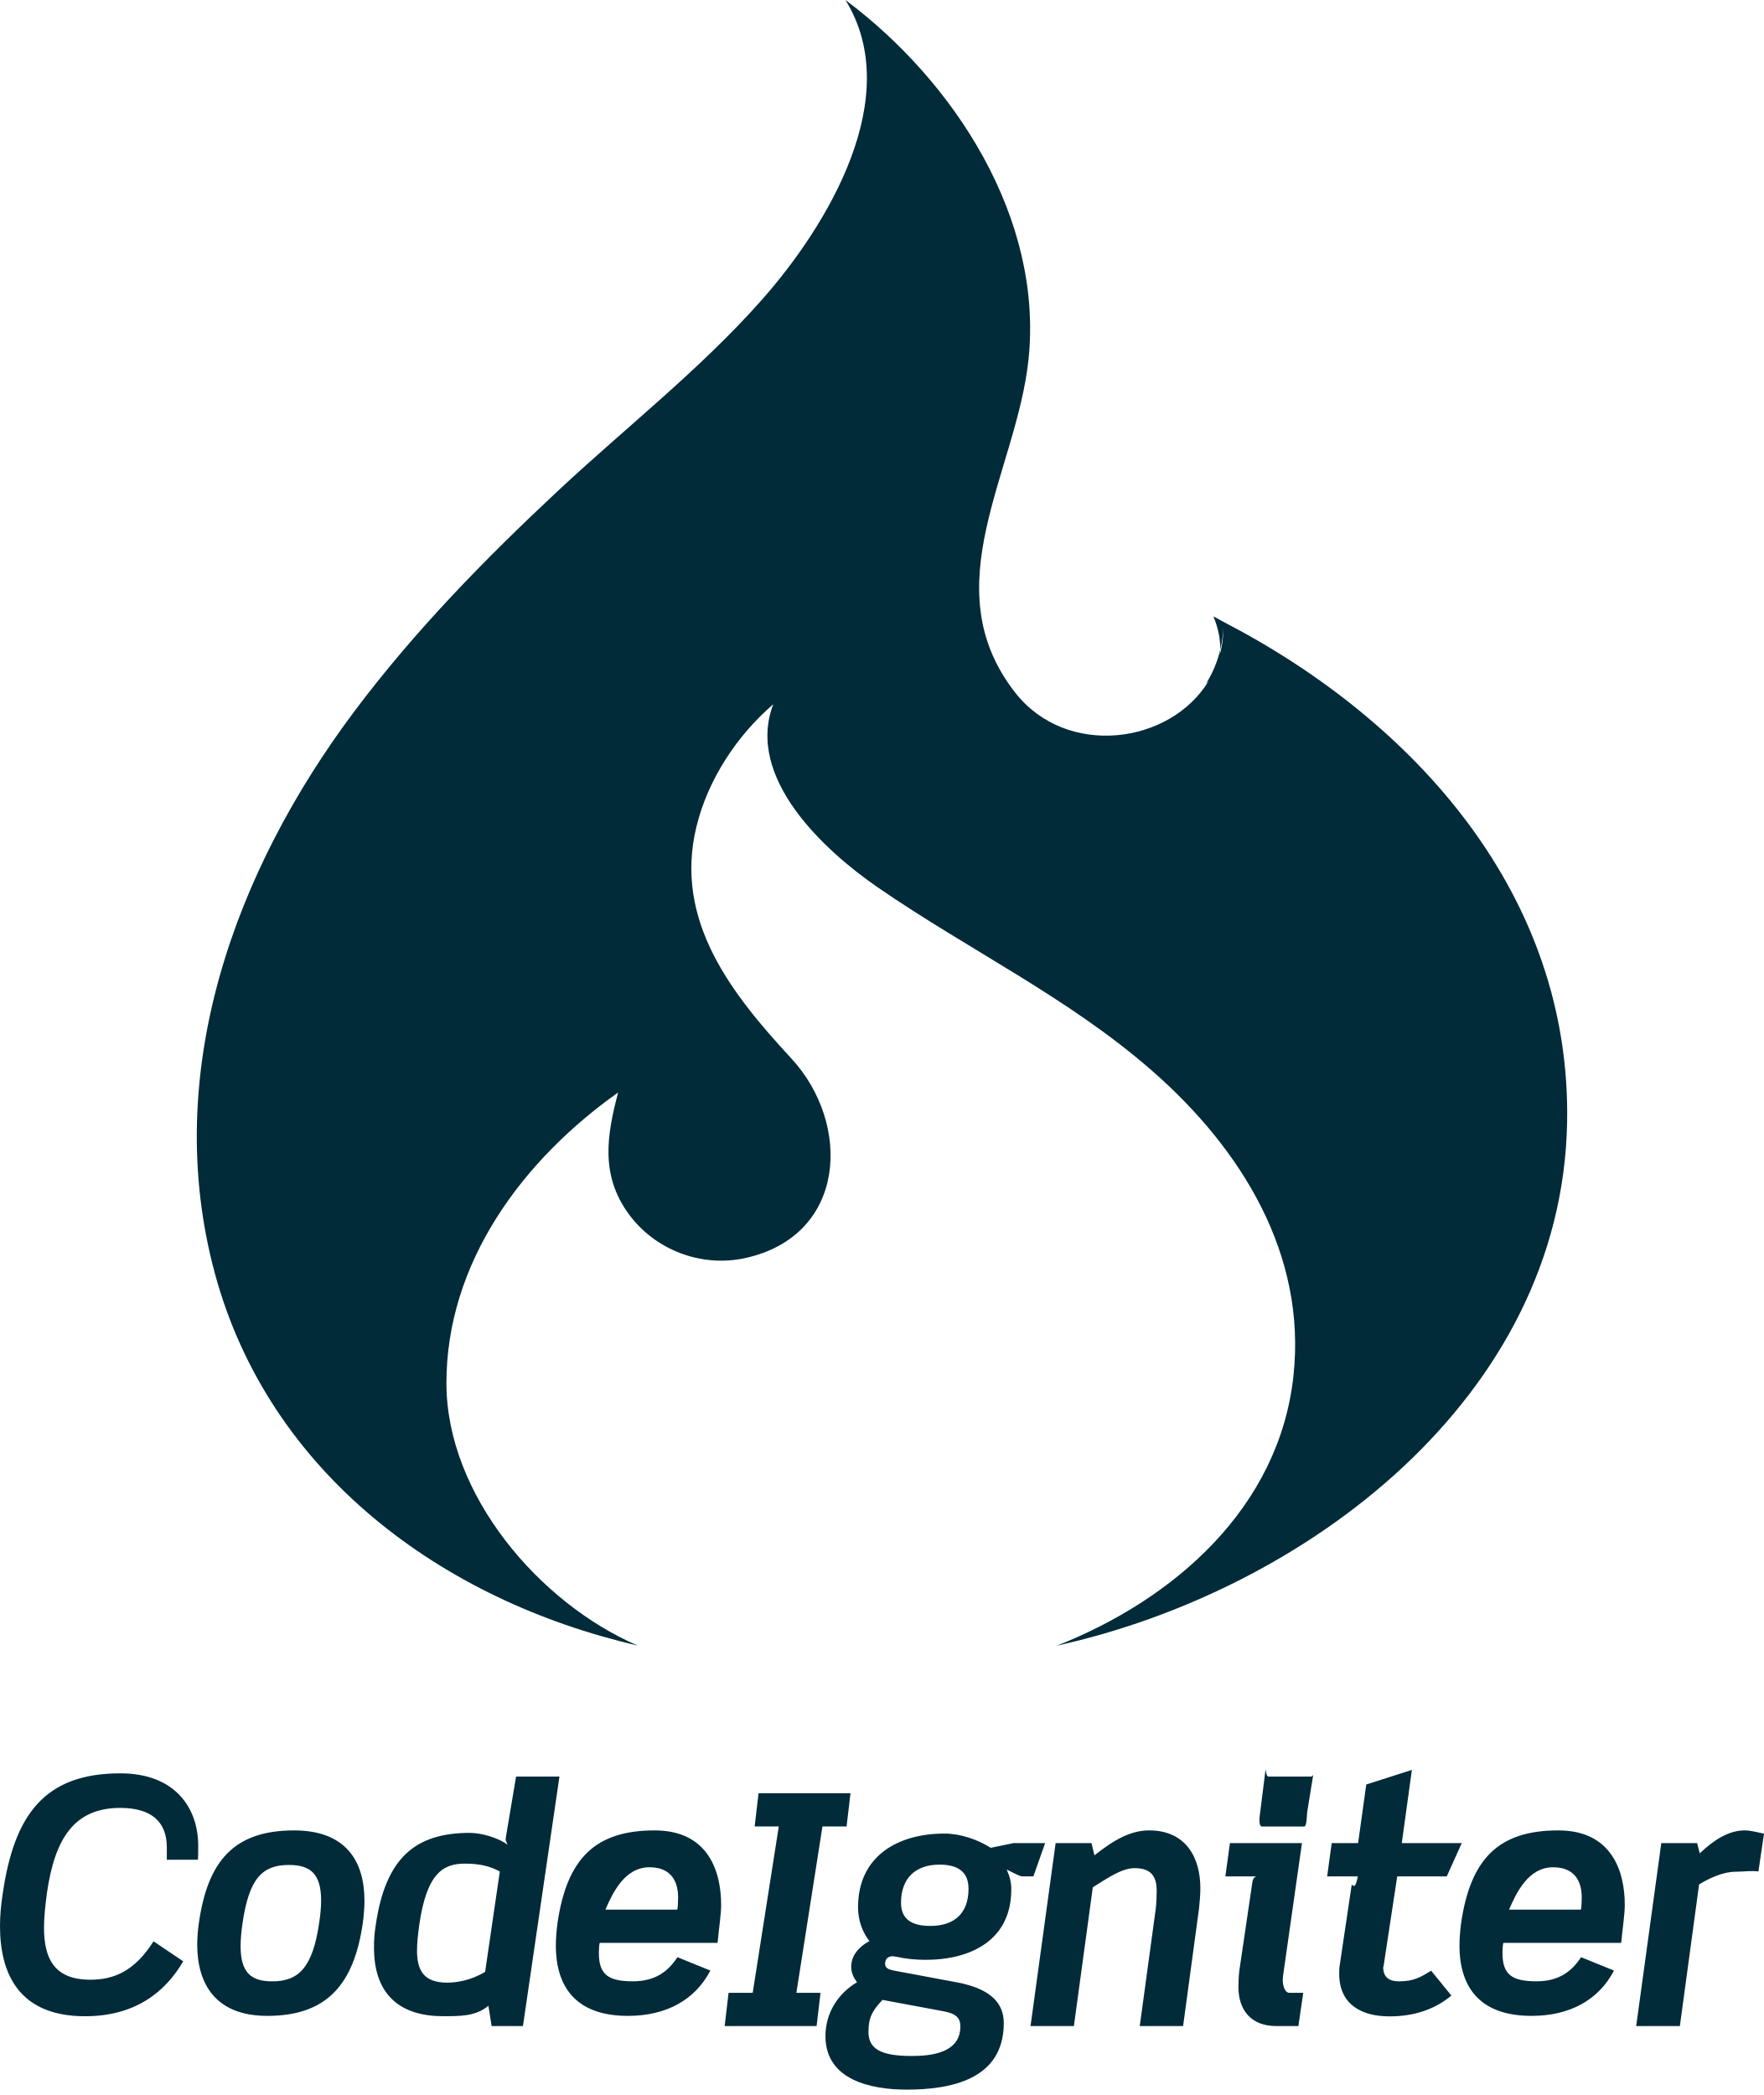
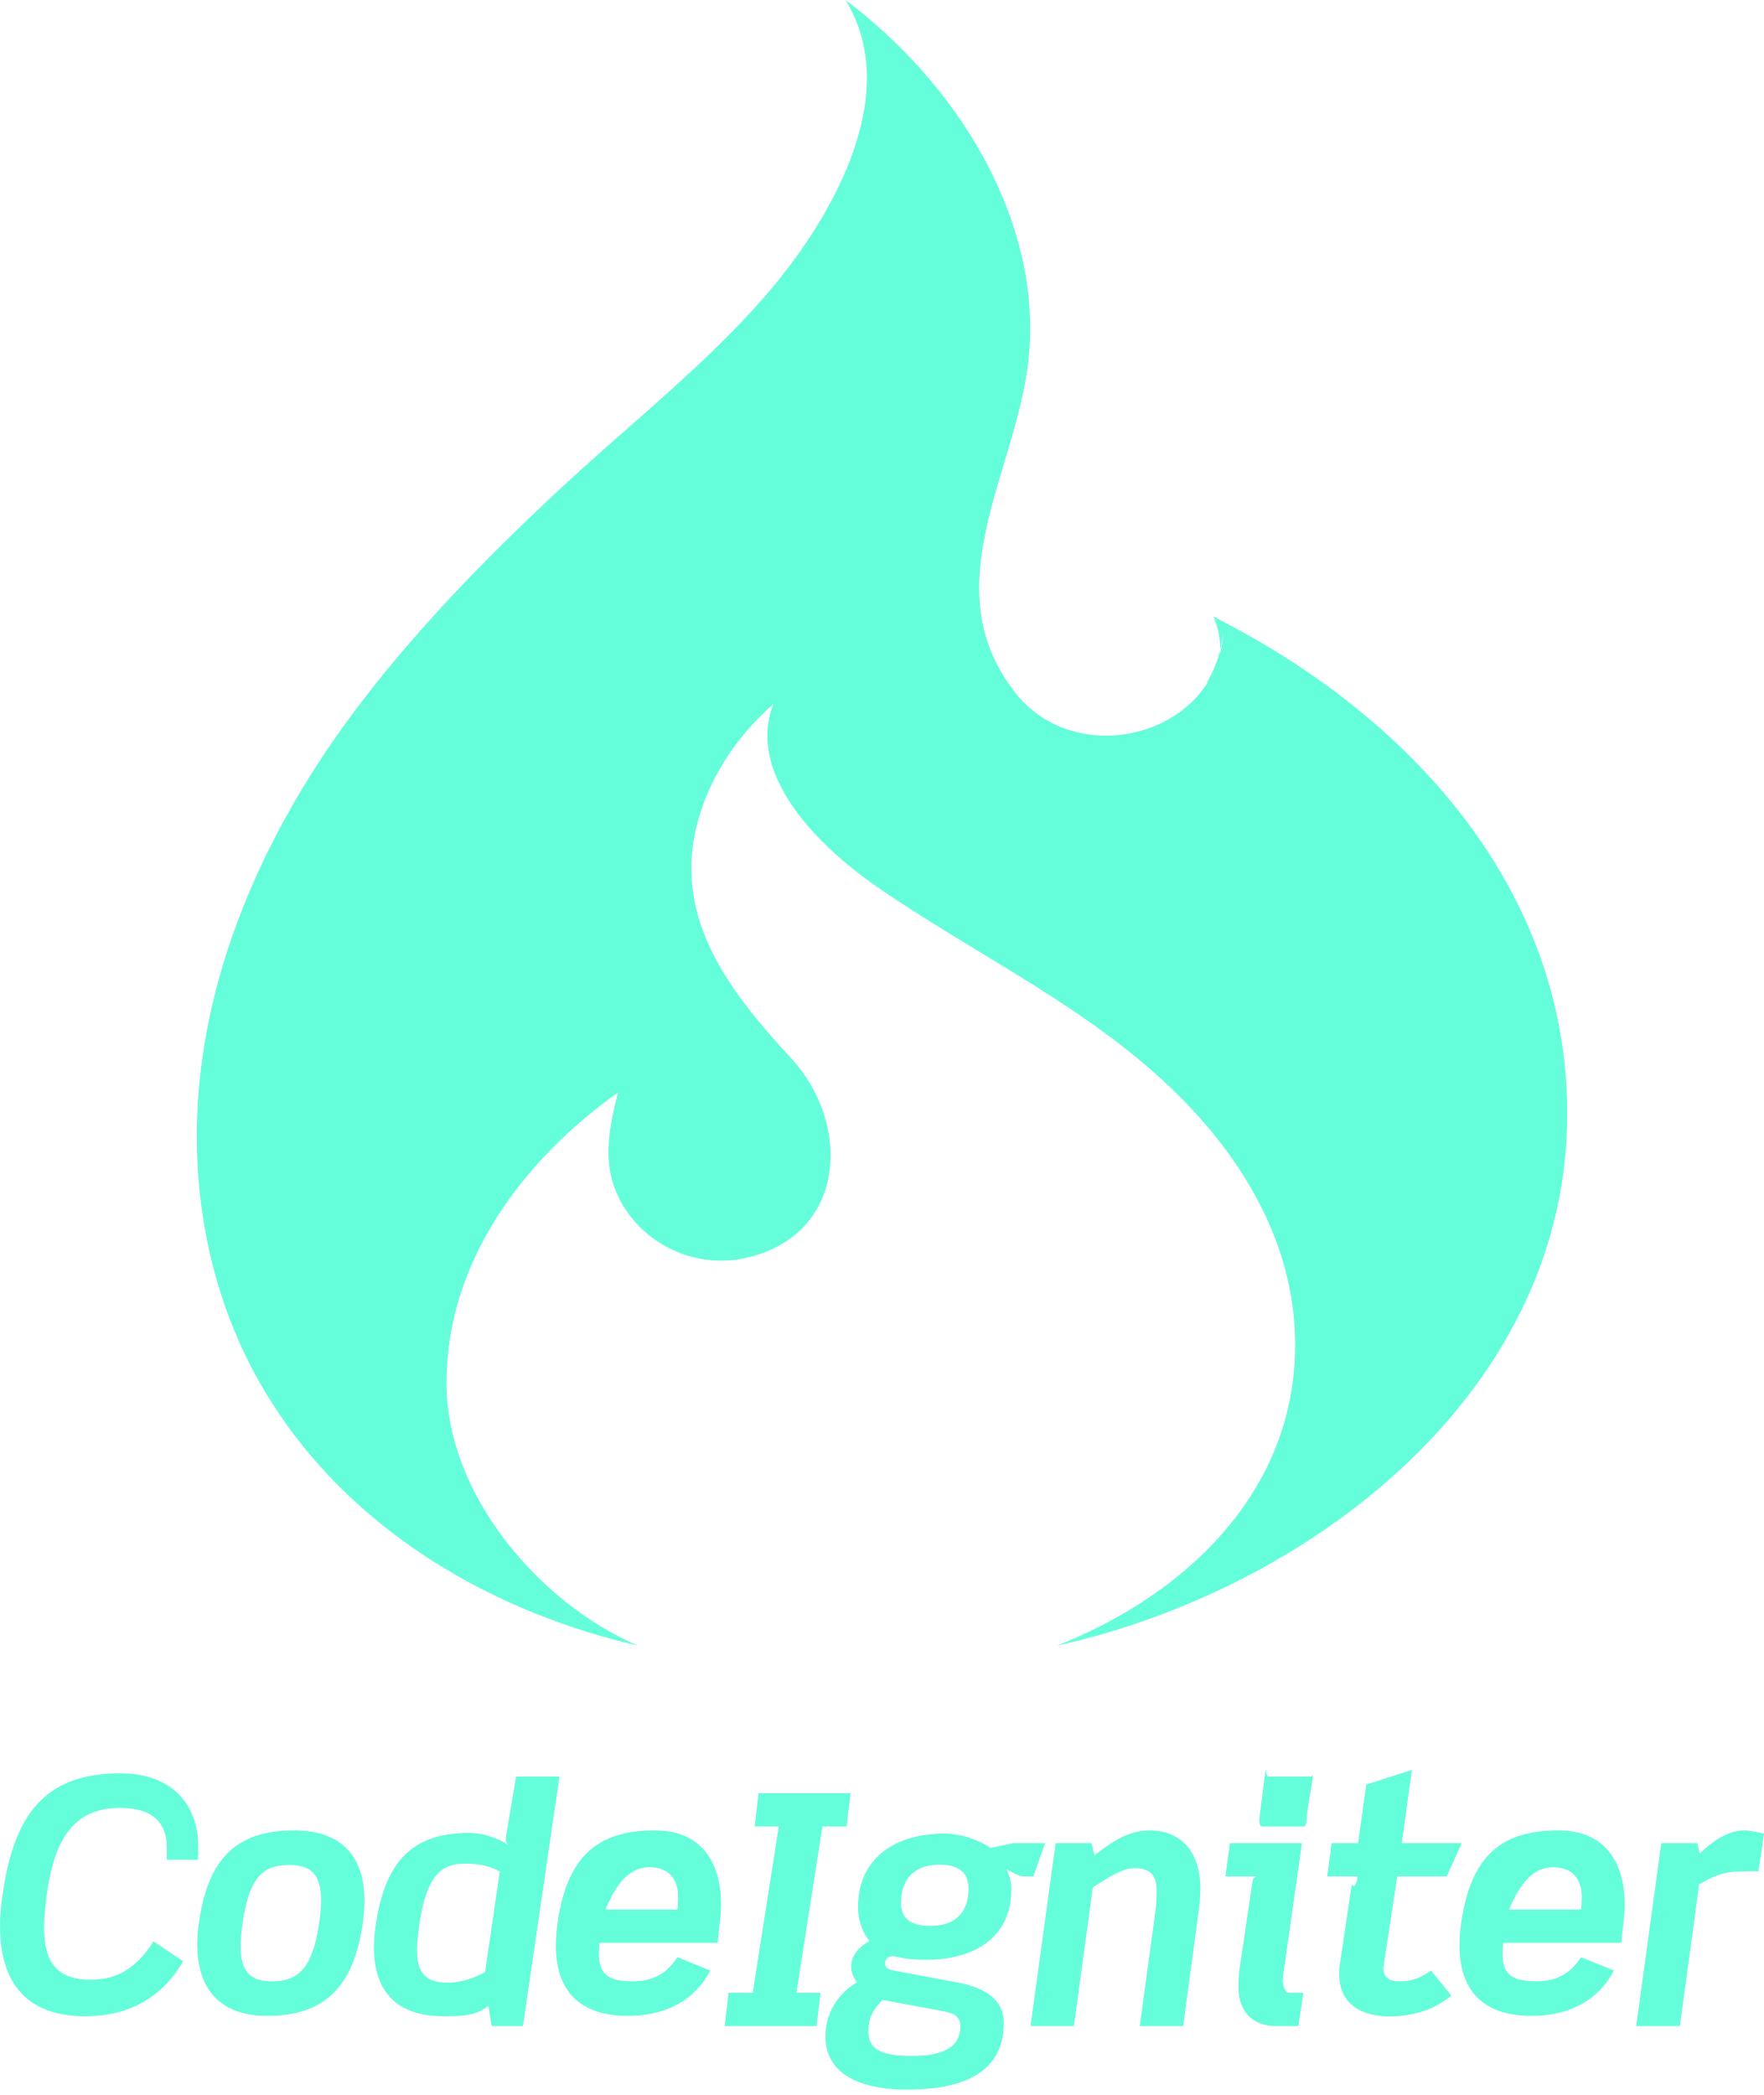
<svg xmlns="http://www.w3.org/2000/svg" width="2105" height="2500" viewBox="0 0 256 304" preserveAspectRatio="xMinYMin meet">
-   <path d="M13.104 287.306c-5.204 0-6.717-3.03-6.717-7.57 0-1.513.19-3.22.424-5.018 1.14-7.851 3.923-12.343 10.64-12.343 4.543 0 6.758 2.032 6.758 5.722v1.799h4.507c.05 0 .05-1.656.05-2.033 0-5.392-3.265-10.506-11.308-10.506-10.929 0-15.423 5.937-17.079 17.576-.237 1.562-.379 3.02-.379 4.576 0 6.86 2.699 13.1 12.349 13.1 7.332 0 11.687-3.575 14.24-7.975l-4.306-2.9c-2.79 4.401-5.82 5.572-9.179 5.572zm29.57-21.668c-8.754 0-12.536 4.492-13.813 13.432a23.325 23.325 0 0 0-.24 3.124c0 5.77 2.697 10.362 10.17 10.362 8.754 0 12.587-4.685 13.864-13.486.142-1.134.237-2.175.237-3.215.002-5.865-2.788-10.217-10.218-10.217zm3.643 13.435c-.947 6.483-2.979 8.47-6.814 8.47-3.073 0-4.586-1.278-4.586-5.11 0-.947.096-2.081.284-3.36.947-6.433 2.839-8.42 6.718-8.42 3.123 0 4.682 1.277 4.682 5.156 0 .946-.096 2.035-.284 3.264zm28.58-21.246l-1.465 8.685c-.094.755-.046.504.24 1.214-1.372-1.04-3.834-1.728-5.49-1.728-7.854 0-12.252 3.555-13.67 13.49a19.414 19.414 0 0 0-.237 3.171c0 7.241 4.257 9.94 9.98 9.94 2.416 0 4.78.05 6.623-1.509l.471 2.943h4.543l5.298-36.206h-6.293zm-4.494 28.342c-2.127 1.274-4.207 1.562-5.484 1.562-3.454 0-4.4-1.799-4.4-4.683 0-1.089.142-2.363.333-3.739 1.086-7.521 3.5-8.848 6.623-8.848 2.032 0 3.592.333 5.062 1.139l-2.134 14.569zm24.603-20.531c-8.66 0-12.725 4.113-14.099 13.432-.144 1.137-.239 2.226-.239 3.266 0 6.387 3.266 10.22 10.454 10.22 5.583 0 9.75-2.32 11.972-6.578l-4.779-1.94c-1.37 2.08-3.215 3.5-6.48 3.5-3.5 0-4.92-.942-4.92-4.065 0-.616.048-1.511.143-1.511h17.076c.24-2.414.52-4.12.52-5.535 0-4.728-1.796-10.79-9.648-10.79zm3.263 11.499H87.861c1.043-2.414 2.79-6.15 6.387-6.15 2.79 0 4.164 1.631 4.164 4.422-.003.473-.046 1.728-.143 1.728zm24.591-12.069l.567-4.827h-13.343l-.565 4.827h3.5l-3.782 24.137h-3.505l-.564 4.828h13.34l.57-4.828h-3.503l3.783-24.137h3.502zm27.11 7.241l1.705-4.827h-4.589l-3.309.683c-1.846-1.18-4.354-2.066-6.717-2.066-6.768 0-12.537 3.268-12.537 10.697 0 2.084.756 3.766 1.653 4.903-1.416.755-2.647 2.02-2.647 3.726 0 .756.282 1.53.852 2.238-2.841 1.706-4.586 4.533-4.586 7.842 0 6.39 6.669 7.753 11.778 7.753 6.433 0 14.099-1.47 14.099-9.655 0-2.79-1.75-4.97-6.812-5.916l-9.13-1.706c-1.04-.191-1.277-.522-1.277-.995 0-.71.43-1.086 1.136-1.086l.616.094c1.23.283 2.65.427 4.115.427 6.578 0 12.443-2.84 12.443-10.22 0-1.042-.188-1.747-.661-2.884.803.38 1.846.995 2.268.995h1.6v-.003zm-13.007 19.583c1.796.333 2.41.994 2.41 2.177 0 3.833-4.116 4.306-7.095 4.306-4.542 0-6.244-1.086-6.244-3.502 0-2.13.613-3.121 2.035-4.637l8.894 1.656zM135.02 279.5c-2.744 0-4.258-.992-4.258-3.36 0-3.5 2.035-5.535 5.583-5.535 2.839 0 4.212 1.183 4.212 3.498 0 3.502-1.989 5.397-5.537 5.397zm31.757-13.862c-2.65 0-5.013 1.3-7.948 3.616l-.425-1.772h-5.206l-3.642 26.55h6.292l2.745-20.134c1.846-1.135 4.115-2.783 6.055-2.783 2.364 0 3.218 1.141 3.218 3.316 0 .521-.05 2.064-.145 2.631l-2.315 16.97h6.293l2.315-17.108c.096-.8.19-2.119.19-2.874.003-4.5-2.129-8.412-7.427-8.412zm19.38 21.743l.048-.65 2.742-19.249h-10.456l-.659 4.827h4.586c-.379 0-.615.423-.661.804l-1.893 12.82c-.094.617-.14 1.901-.14 2.418 0 3.311 1.796 5.682 5.484 5.682h3.218l.71-4.828h-2.033c-.712 0-.946-1.257-.946-1.824zm4.067-29.554h-6.15c-.379 0-.379-1.393-.425-.92l-.854 6.802c-.049.428-.049 1.36.33 1.36h6.153c.379 0 .379-1.654.425-2.084l.854-5.25c.048-.473.048.092-.333.092zm12.831 29.715c-1.559 0-2.317-.663-2.317-2.08l.048-.097 1.987-13.056h7.19l2.175-4.827h-8.704l1.465-10.623-6.62 2.117-1.185 8.506h-3.831l-.661 4.827h4.446c-.425 2.414-.852.848-.898 1.323l-1.704 11.448c-.094.522-.094.9-.094 1.371 0 4.495 3.311 6.177 7.289 6.177 3.688 0 6.669-1.077 8.989-3.02l-2.935-3.61c-1.47.897-2.462 1.544-4.64 1.544zm23.087-21.904c-8.657 0-12.725 4.113-14.098 13.432-.142 1.137-.237 2.226-.237 3.266 0 6.387 3.264 10.22 10.454 10.22 5.583 0 9.75-2.32 11.97-6.578l-4.777-1.94c-1.37 2.08-3.217 3.5-6.483 3.5-3.498 0-4.92-.942-4.92-4.065 0-.616.051-1.511.146-1.511h17.077c.236-2.414.52-4.12.52-5.535 0-4.728-1.797-10.79-9.652-10.79zm3.266 11.499H219c1.04-2.414 2.788-6.15 6.387-6.15 2.79 0 4.164 1.631 4.164 4.422-.003.473-.049 1.728-.143 1.728zm23.797-11.5c-2.271 0-4.4 1.302-6.53 3.332l-.378-1.487h-5.202l-3.644 26.55h6.34l2.79-20.56c1.657-.991 3.549-1.838 5.347-1.838 1.137 0 2.223-.181 3.263-.04l.809-5.485c-.951-.189-1.897-.471-2.795-.471zM92.54 238.81c-14.32-6.19-27.72-21.922-27.752-38.019-.039-17.55 11.083-32.45 24.916-42.242-1.663 6.283-2.57 12.03 1.55 17.65 3.83 5.225 10.538 7.764 16.872 6.386 14.8-3.24 15.479-19.51 6.705-28.989-8.675-9.387-17.067-19.99-13.765-33.603 1.653-6.824 5.843-13.216 11.151-17.785-4.08 10.722 7.514 21.296 15.153 26.563 13.251 9.138 27.79 16.044 39.974 26.756 12.816 11.258 22.28 26.48 20.369 44.135-2.071 19.136-17.277 32.445-34.333 39.164 36.042-7.955 73.283-35.928 74.046-75.9.632-32.885-21.927-58.193-49.872-72.682l-1.46-.797c.767 1.861 1.018 3.444.989 4.861.25-1.045.42-2.119.468-3.227a15.728 15.728 0 0 1-.512 3.9l.044-.673a16.383 16.383 0 0 1-2.069 4.931l.41-.441c-5.575 9.247-20.668 11.255-28.124 1.68-11.986-15.402.251-32.008 1.963-48.318 2.143-20.441-10.676-40.285-26.57-52.16 8.754 14.161-2.779 32.896-12.006 43.37C101.74 53.523 90.859 62 80.982 71.225c-10.61 9.908-20.81 20.345-29.531 31.974-17.442 23.276-28.12 52.55-20.273 81.588 7.842 29.018 32.978 47.49 61.363 54.022z" fill="#022b3aff" />
+   <path d="M13.104 287.306c-5.204 0-6.717-3.03-6.717-7.57 0-1.513.19-3.22.424-5.018 1.14-7.851 3.923-12.343 10.64-12.343 4.543 0 6.758 2.032 6.758 5.722v1.799h4.507c.05 0 .05-1.656.05-2.033 0-5.392-3.265-10.506-11.308-10.506-10.929 0-15.423 5.937-17.079 17.576-.237 1.562-.379 3.02-.379 4.576 0 6.86 2.699 13.1 12.349 13.1 7.332 0 11.687-3.575 14.24-7.975l-4.306-2.9c-2.79 4.401-5.82 5.572-9.179 5.572zm29.57-21.668c-8.754 0-12.536 4.492-13.813 13.432a23.325 23.325 0 0 0-.24 3.124c0 5.77 2.697 10.362 10.17 10.362 8.754 0 12.587-4.685 13.864-13.486.142-1.134.237-2.175.237-3.215.002-5.865-2.788-10.217-10.218-10.217zm3.643 13.435c-.947 6.483-2.979 8.47-6.814 8.47-3.073 0-4.586-1.278-4.586-5.11 0-.947.096-2.081.284-3.36.947-6.433 2.839-8.42 6.718-8.42 3.123 0 4.682 1.277 4.682 5.156 0 .946-.096 2.035-.284 3.264zm28.58-21.246l-1.465 8.685c-.094.755-.046.504.24 1.214-1.372-1.04-3.834-1.728-5.49-1.728-7.854 0-12.252 3.555-13.67 13.49a19.414 19.414 0 0 0-.237 3.171c0 7.241 4.257 9.94 9.98 9.94 2.416 0 4.78.05 6.623-1.509l.471 2.943h4.543l5.298-36.206h-6.293zm-4.494 28.342c-2.127 1.274-4.207 1.562-5.484 1.562-3.454 0-4.4-1.799-4.4-4.683 0-1.089.142-2.363.333-3.739 1.086-7.521 3.5-8.848 6.623-8.848 2.032 0 3.592.333 5.062 1.139l-2.134 14.569zm24.603-20.531c-8.66 0-12.725 4.113-14.099 13.432-.144 1.137-.239 2.226-.239 3.266 0 6.387 3.266 10.22 10.454 10.22 5.583 0 9.75-2.32 11.972-6.578l-4.779-1.94c-1.37 2.08-3.215 3.5-6.48 3.5-3.5 0-4.92-.942-4.92-4.065 0-.616.048-1.511.143-1.511h17.076c.24-2.414.52-4.12.52-5.535 0-4.728-1.796-10.79-9.648-10.79zm3.263 11.499H87.861c1.043-2.414 2.79-6.15 6.387-6.15 2.79 0 4.164 1.631 4.164 4.422-.003.473-.046 1.728-.143 1.728zm24.591-12.069l.567-4.827h-13.343l-.565 4.827h3.5l-3.782 24.137h-3.505l-.564 4.828h13.34l.57-4.828h-3.503l3.783-24.137h3.502zm27.11 7.241l1.705-4.827h-4.589l-3.309.683c-1.846-1.18-4.354-2.066-6.717-2.066-6.768 0-12.537 3.268-12.537 10.697 0 2.084.756 3.766 1.653 4.903-1.416.755-2.647 2.02-2.647 3.726 0 .756.282 1.53.852 2.238-2.841 1.706-4.586 4.533-4.586 7.842 0 6.39 6.669 7.753 11.778 7.753 6.433 0 14.099-1.47 14.099-9.655 0-2.79-1.75-4.97-6.812-5.916l-9.13-1.706c-1.04-.191-1.277-.522-1.277-.995 0-.71.43-1.086 1.136-1.086l.616.094c1.23.283 2.65.427 4.115.427 6.578 0 12.443-2.84 12.443-10.22 0-1.042-.188-1.747-.661-2.884.803.38 1.846.995 2.268.995h1.6v-.003zm-13.007 19.583c1.796.333 2.41.994 2.41 2.177 0 3.833-4.116 4.306-7.095 4.306-4.542 0-6.244-1.086-6.244-3.502 0-2.13.613-3.121 2.035-4.637l8.894 1.656zM135.02 279.5c-2.744 0-4.258-.992-4.258-3.36 0-3.5 2.035-5.535 5.583-5.535 2.839 0 4.212 1.183 4.212 3.498 0 3.502-1.989 5.397-5.537 5.397zm31.757-13.862c-2.65 0-5.013 1.3-7.948 3.616l-.425-1.772h-5.206l-3.642 26.55h6.292l2.745-20.134c1.846-1.135 4.115-2.783 6.055-2.783 2.364 0 3.218 1.141 3.218 3.316 0 .521-.05 2.064-.145 2.631l-2.315 16.97h6.293l2.315-17.108c.096-.8.19-2.119.19-2.874.003-4.5-2.129-8.412-7.427-8.412zm19.38 21.743l.048-.65 2.742-19.249h-10.456l-.659 4.827h4.586c-.379 0-.615.423-.661.804l-1.893 12.82c-.094.617-.14 1.901-.14 2.418 0 3.311 1.796 5.682 5.484 5.682h3.218l.71-4.828h-2.033c-.712 0-.946-1.257-.946-1.824zm4.067-29.554h-6.15c-.379 0-.379-1.393-.425-.92l-.854 6.802c-.049.428-.049 1.36.33 1.36h6.153c.379 0 .379-1.654.425-2.084l.854-5.25c.048-.473.048.092-.333.092zm12.831 29.715c-1.559 0-2.317-.663-2.317-2.08l.048-.097 1.987-13.056h7.19l2.175-4.827h-8.704l1.465-10.623-6.62 2.117-1.185 8.506h-3.831l-.661 4.827h4.446c-.425 2.414-.852.848-.898 1.323l-1.704 11.448c-.094.522-.094.9-.094 1.371 0 4.495 3.311 6.177 7.289 6.177 3.688 0 6.669-1.077 8.989-3.02l-2.935-3.61c-1.47.897-2.462 1.544-4.64 1.544zm23.087-21.904c-8.657 0-12.725 4.113-14.098 13.432-.142 1.137-.237 2.226-.237 3.266 0 6.387 3.264 10.22 10.454 10.22 5.583 0 9.75-2.32 11.97-6.578l-4.777-1.94c-1.37 2.08-3.217 3.5-6.483 3.5-3.498 0-4.92-.942-4.92-4.065 0-.616.051-1.511.146-1.511h17.077c.236-2.414.52-4.12.52-5.535 0-4.728-1.797-10.79-9.652-10.79zm3.266 11.499H219c1.04-2.414 2.788-6.15 6.387-6.15 2.79 0 4.164 1.631 4.164 4.422-.003.473-.049 1.728-.143 1.728zm23.797-11.5c-2.271 0-4.4 1.302-6.53 3.332l-.378-1.487h-5.202l-3.644 26.55h6.34l2.79-20.56c1.657-.991 3.549-1.838 5.347-1.838 1.137 0 2.223-.181 3.263-.04l.809-5.485c-.951-.189-1.897-.471-2.795-.471zM92.54 238.81c-14.32-6.19-27.72-21.922-27.752-38.019-.039-17.55 11.083-32.45 24.916-42.242-1.663 6.283-2.57 12.03 1.55 17.65 3.83 5.225 10.538 7.764 16.872 6.386 14.8-3.24 15.479-19.51 6.705-28.989-8.675-9.387-17.067-19.99-13.765-33.603 1.653-6.824 5.843-13.216 11.151-17.785-4.08 10.722 7.514 21.296 15.153 26.563 13.251 9.138 27.79 16.044 39.974 26.756 12.816 11.258 22.28 26.48 20.369 44.135-2.071 19.136-17.277 32.445-34.333 39.164 36.042-7.955 73.283-35.928 74.046-75.9.632-32.885-21.927-58.193-49.872-72.682l-1.46-.797c.767 1.861 1.018 3.444.989 4.861.25-1.045.42-2.119.468-3.227a15.728 15.728 0 0 1-.512 3.9l.044-.673a16.383 16.383 0 0 1-2.069 4.931l.41-.441c-5.575 9.247-20.668 11.255-28.124 1.68-11.986-15.402.251-32.008 1.963-48.318 2.143-20.441-10.676-40.285-26.57-52.16 8.754 14.161-2.779 32.896-12.006 43.37C101.74 53.523 90.859 62 80.982 71.225c-10.61 9.908-20.81 20.345-29.531 31.974-17.442 23.276-28.12 52.55-20.273 81.588 7.842 29.018 32.978 47.49 61.363 54.022z" fill="#64ffda" />
</svg>
